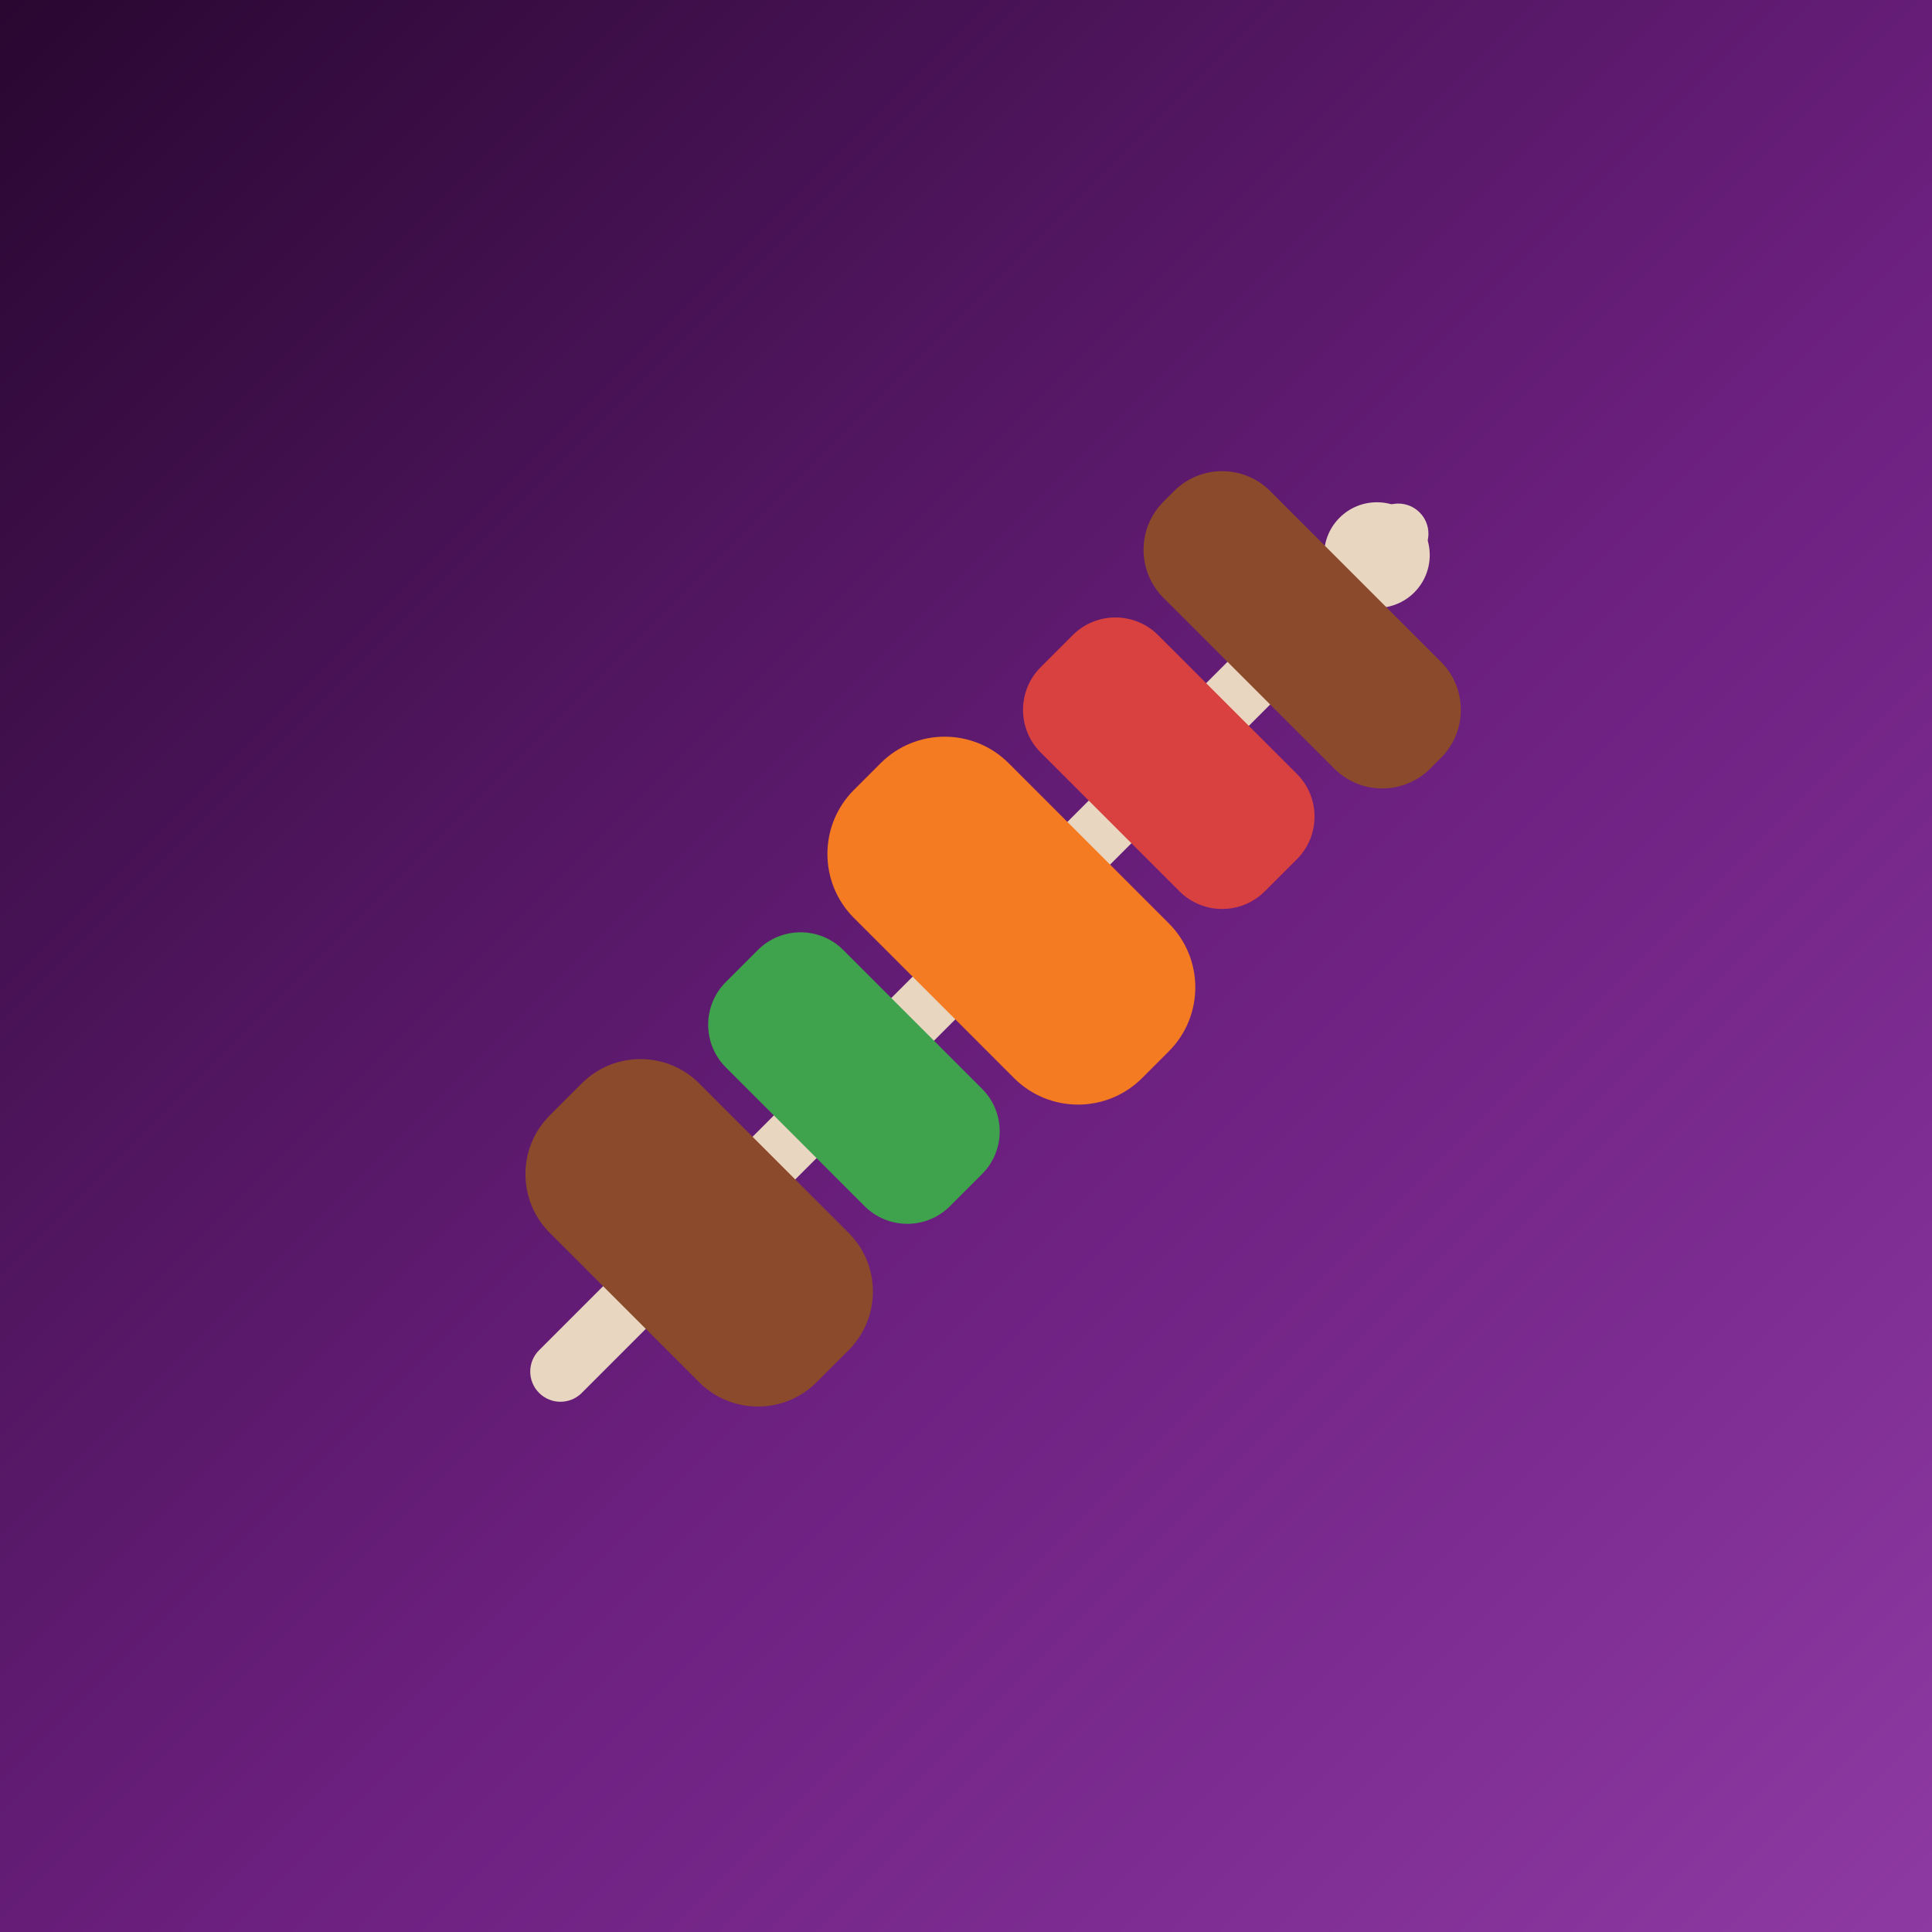
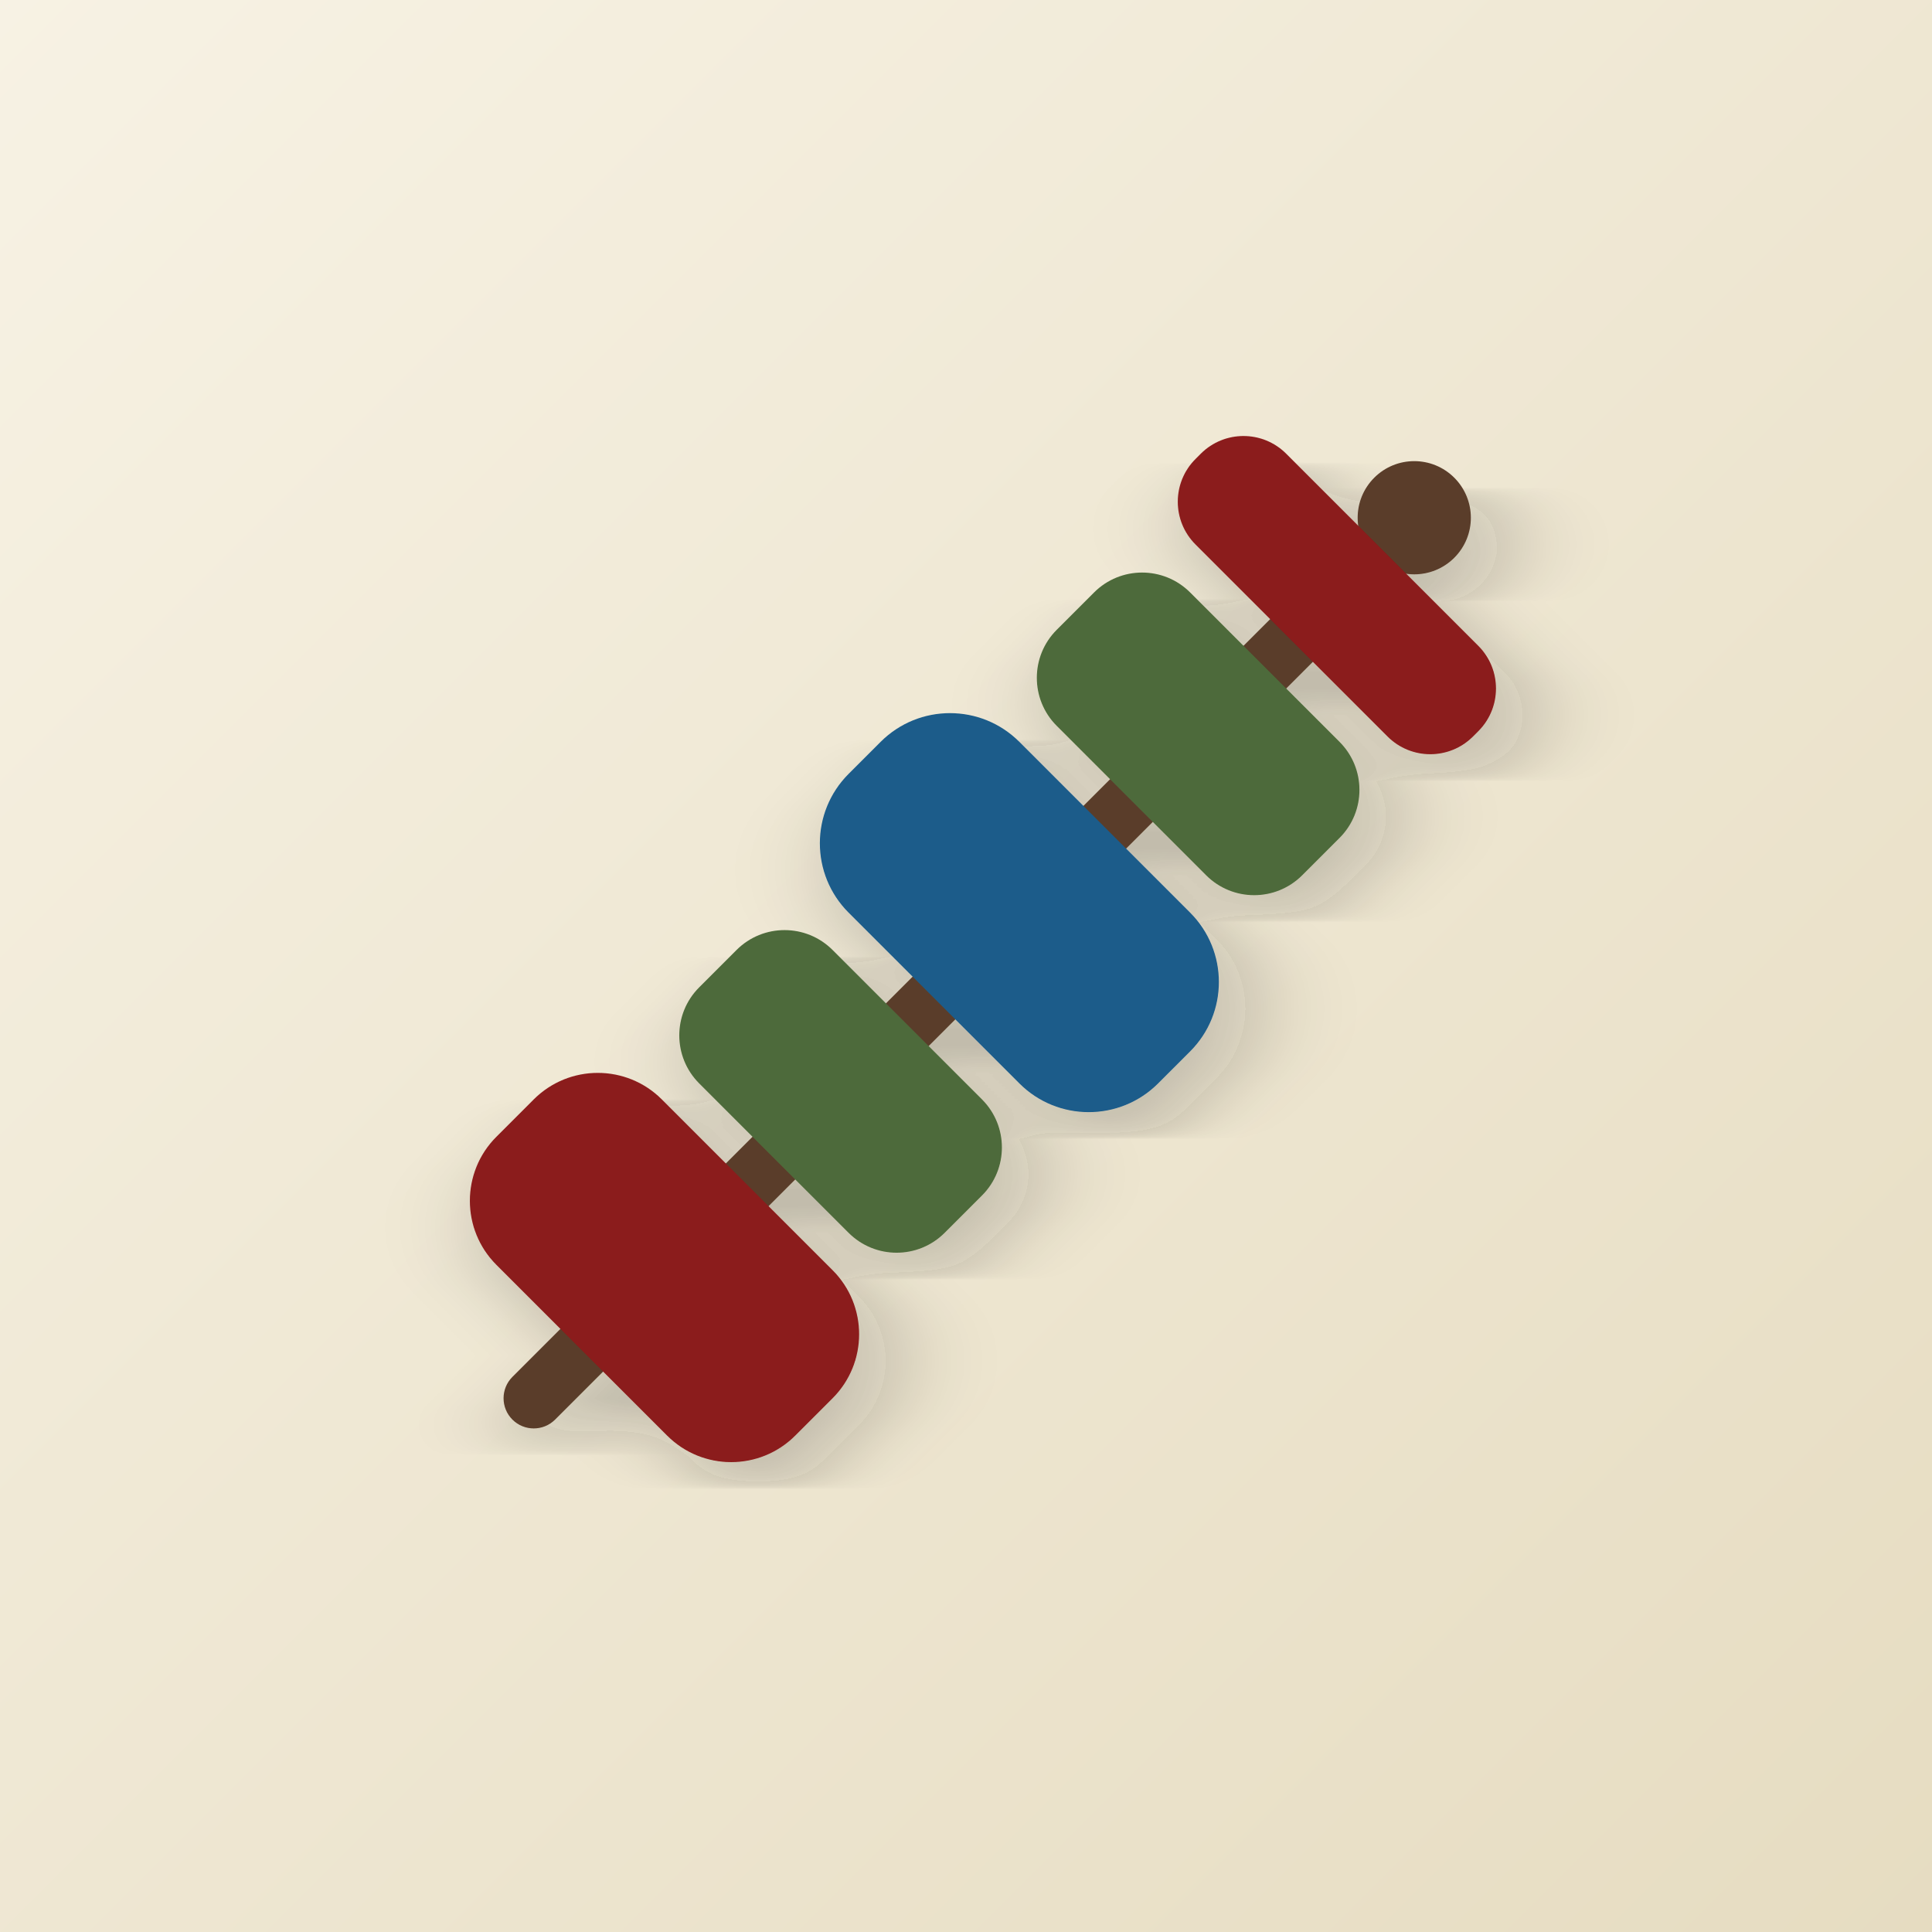
<svg xmlns="http://www.w3.org/2000/svg" viewBox="0 0 512 512" width="512" height="512">
  <defs>
    <linearGradient id="bg" x1="0" y1="0" x2="1" y2="1">
-       <stop offset="0" stop-color="#280730" />
-       <stop offset="0.55" stop-color="#6b1f7e" />
-       <stop offset="1" stop-color="#8e3aa3" />
+       <stop offset="0" stop-color="#f7f2e4" />
+       <stop offset="1" stop-color="#e6dcc1" />
    </linearGradient>
+     <filter id="shadow" x="-20%" y="-20%" width="140%" height="140%">
+       <feDropShadow dx="0" dy="10" stdDeviation="10" flood-color="#2b2620" flood-opacity="0.22" />
+     </filter>
  </defs>
  <rect width="512" height="512" fill="url(#bg)" />
-   <g transform="rotate(-45 256 256)">
-     <rect x="96" y="248" width="330" height="16" rx="8" fill="#e8d6c0" />
-     <circle cx="410" cy="256" r="14" fill="#e8d6c0" />
-     <rect x="128" y="206" width="56" height="100" rx="22" fill="#8b4a2b" />
-     <rect x="192" y="214" width="44" height="84" rx="16" fill="#3fa34d" />
-     <rect x="244" y="202" width="58" height="108" rx="24" fill="#f47b21" />
-     <rect x="310" y="214" width="44" height="84" rx="16" fill="#d94040" />
-     <rect x="362" y="206" width="40" height="100" rx="18" fill="#8b4a2b" />
+   <g transform="rotate(-45 256 256)" filter="url(#shadow)">
+     <rect x="86" y="248" width="350" height="16" rx="8" fill="#5a3d2b" />
+     <circle cx="424" cy="256" r="15" fill="#5a3d2b" />
+     <rect x="112" y="200" width="62" height="112" rx="24" fill="#8b1a1a" />
+     <rect x="184" y="210" width="50" height="92" rx="18" fill="#4e6b3a" />
+     <rect x="244" y="198" width="64" height="116" rx="26" fill="#1d5c8a" />
+     <rect x="318" y="210" width="50" height="92" rx="18" fill="#4e6b3a" />
+     <rect x="378" y="204" width="34" height="104" rx="16" fill="#8b1a1a" />
  </g>
</svg>
